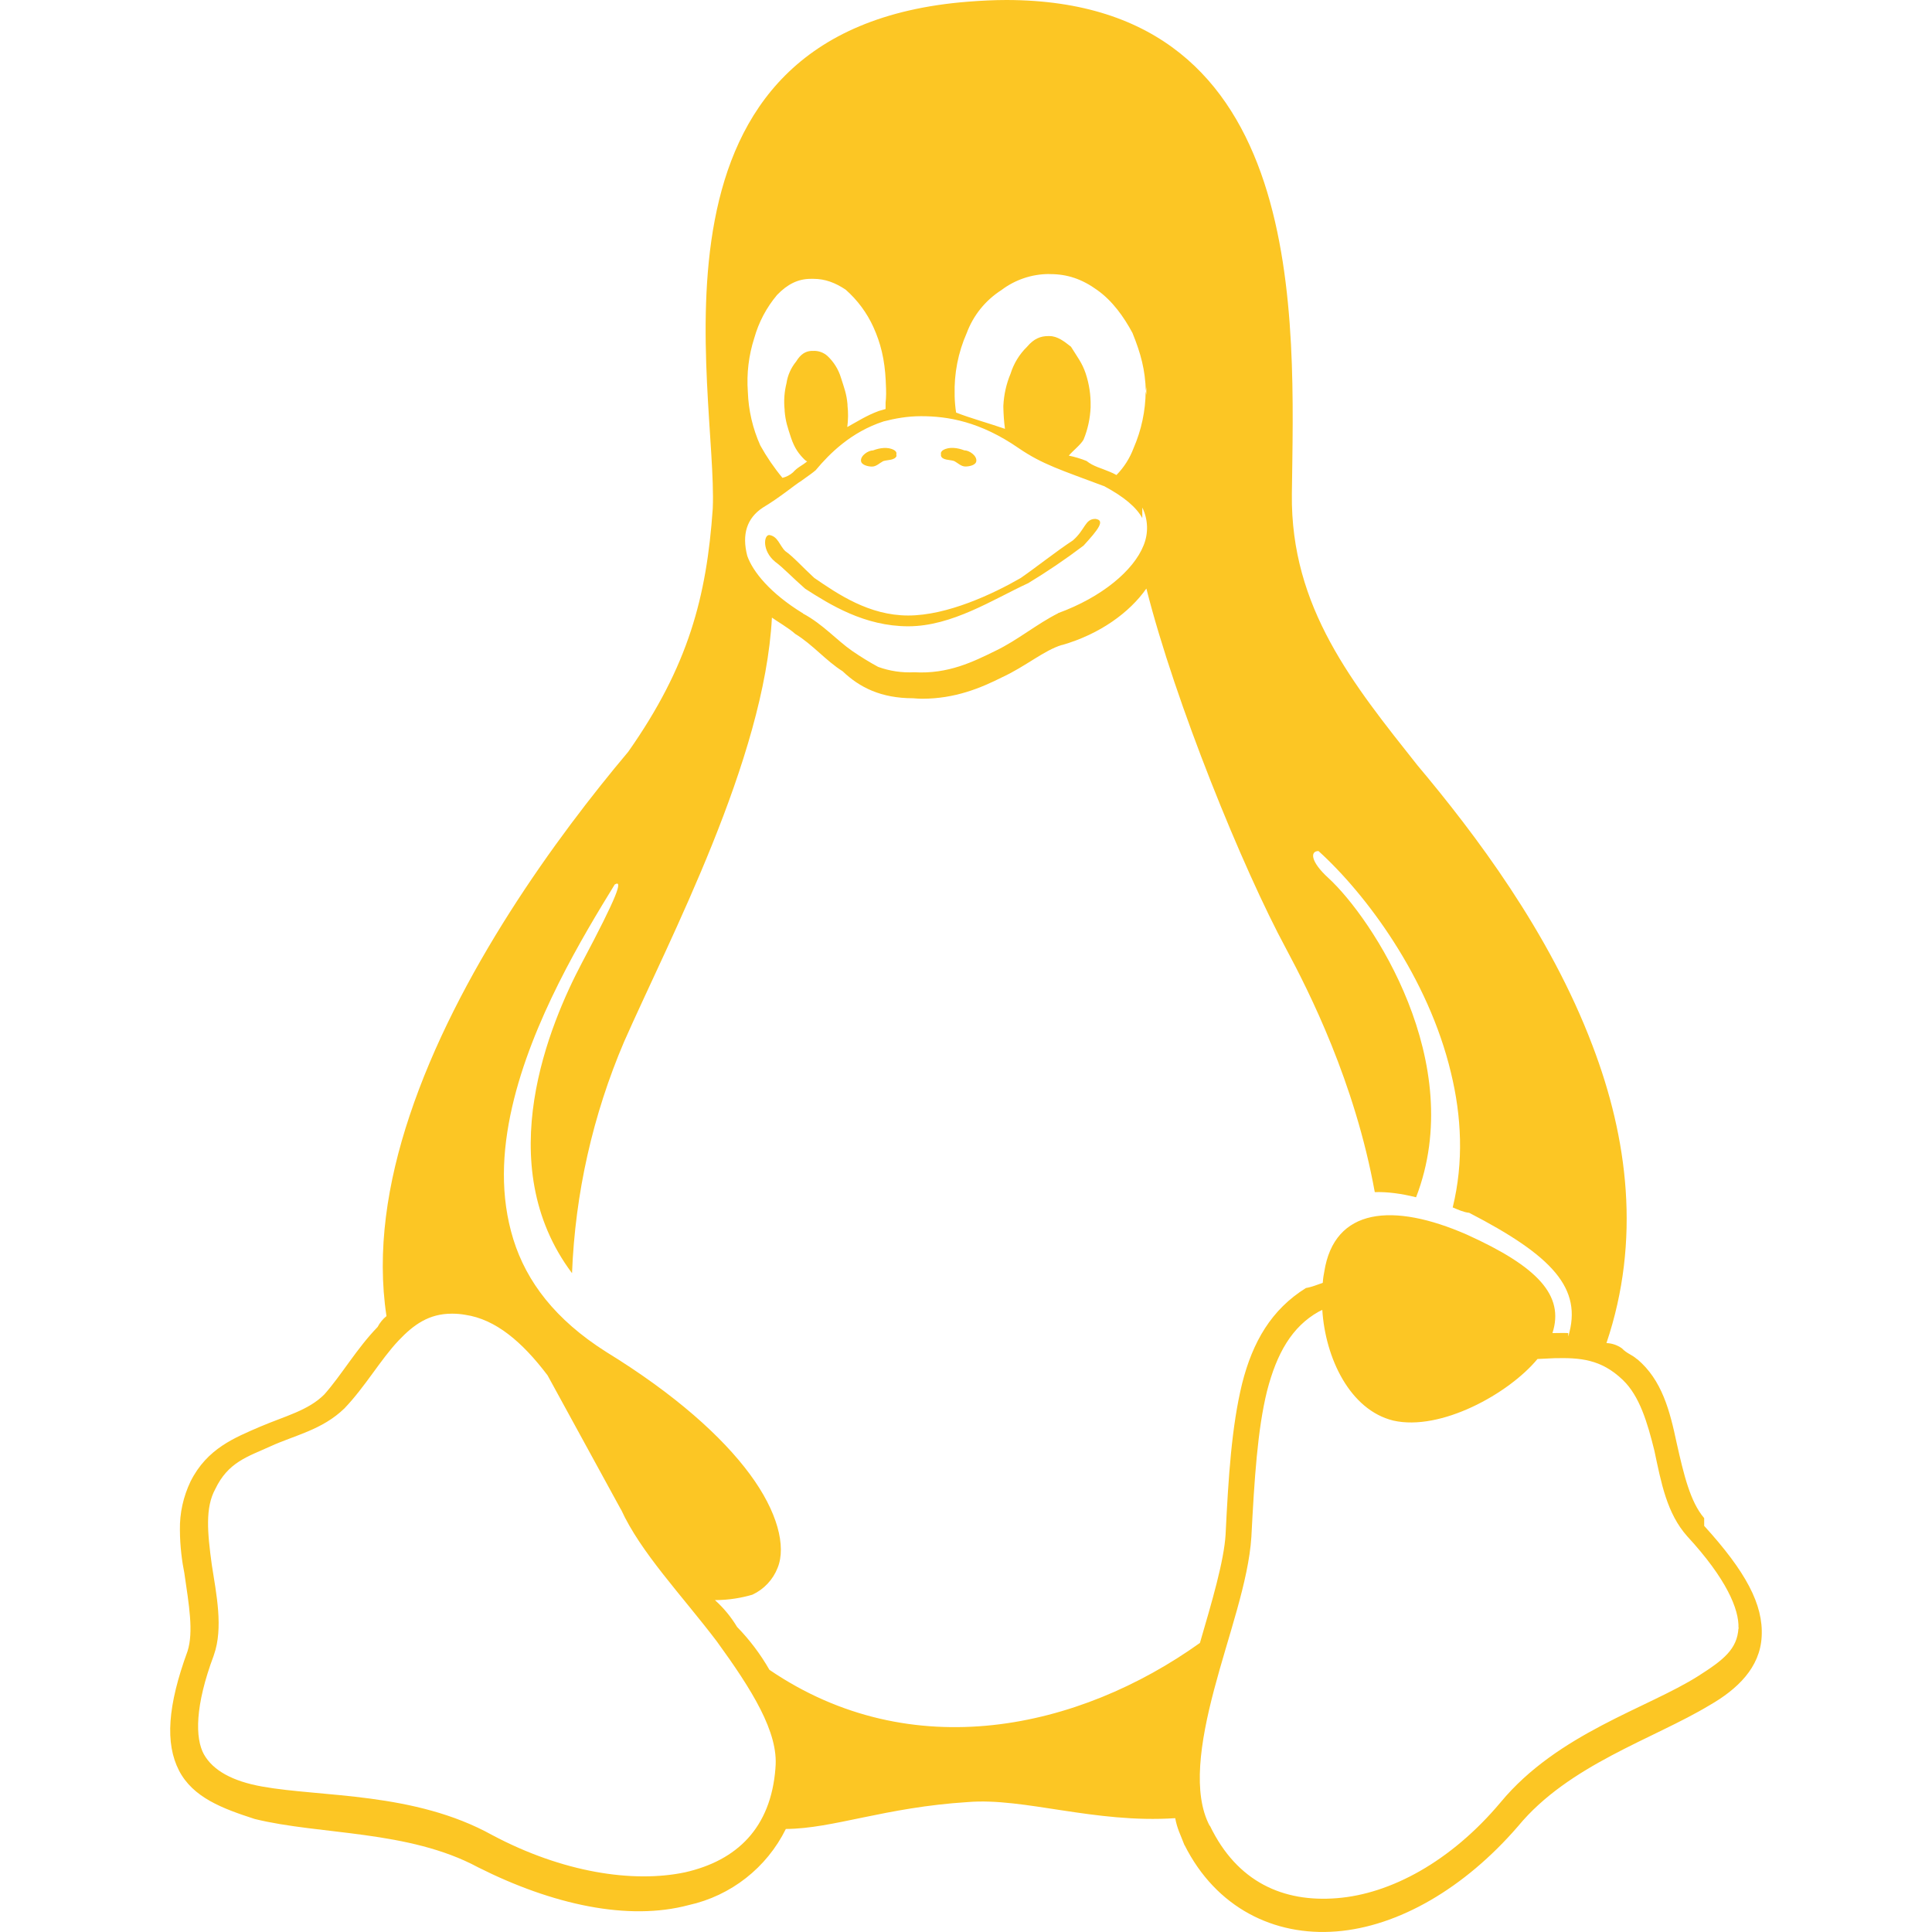
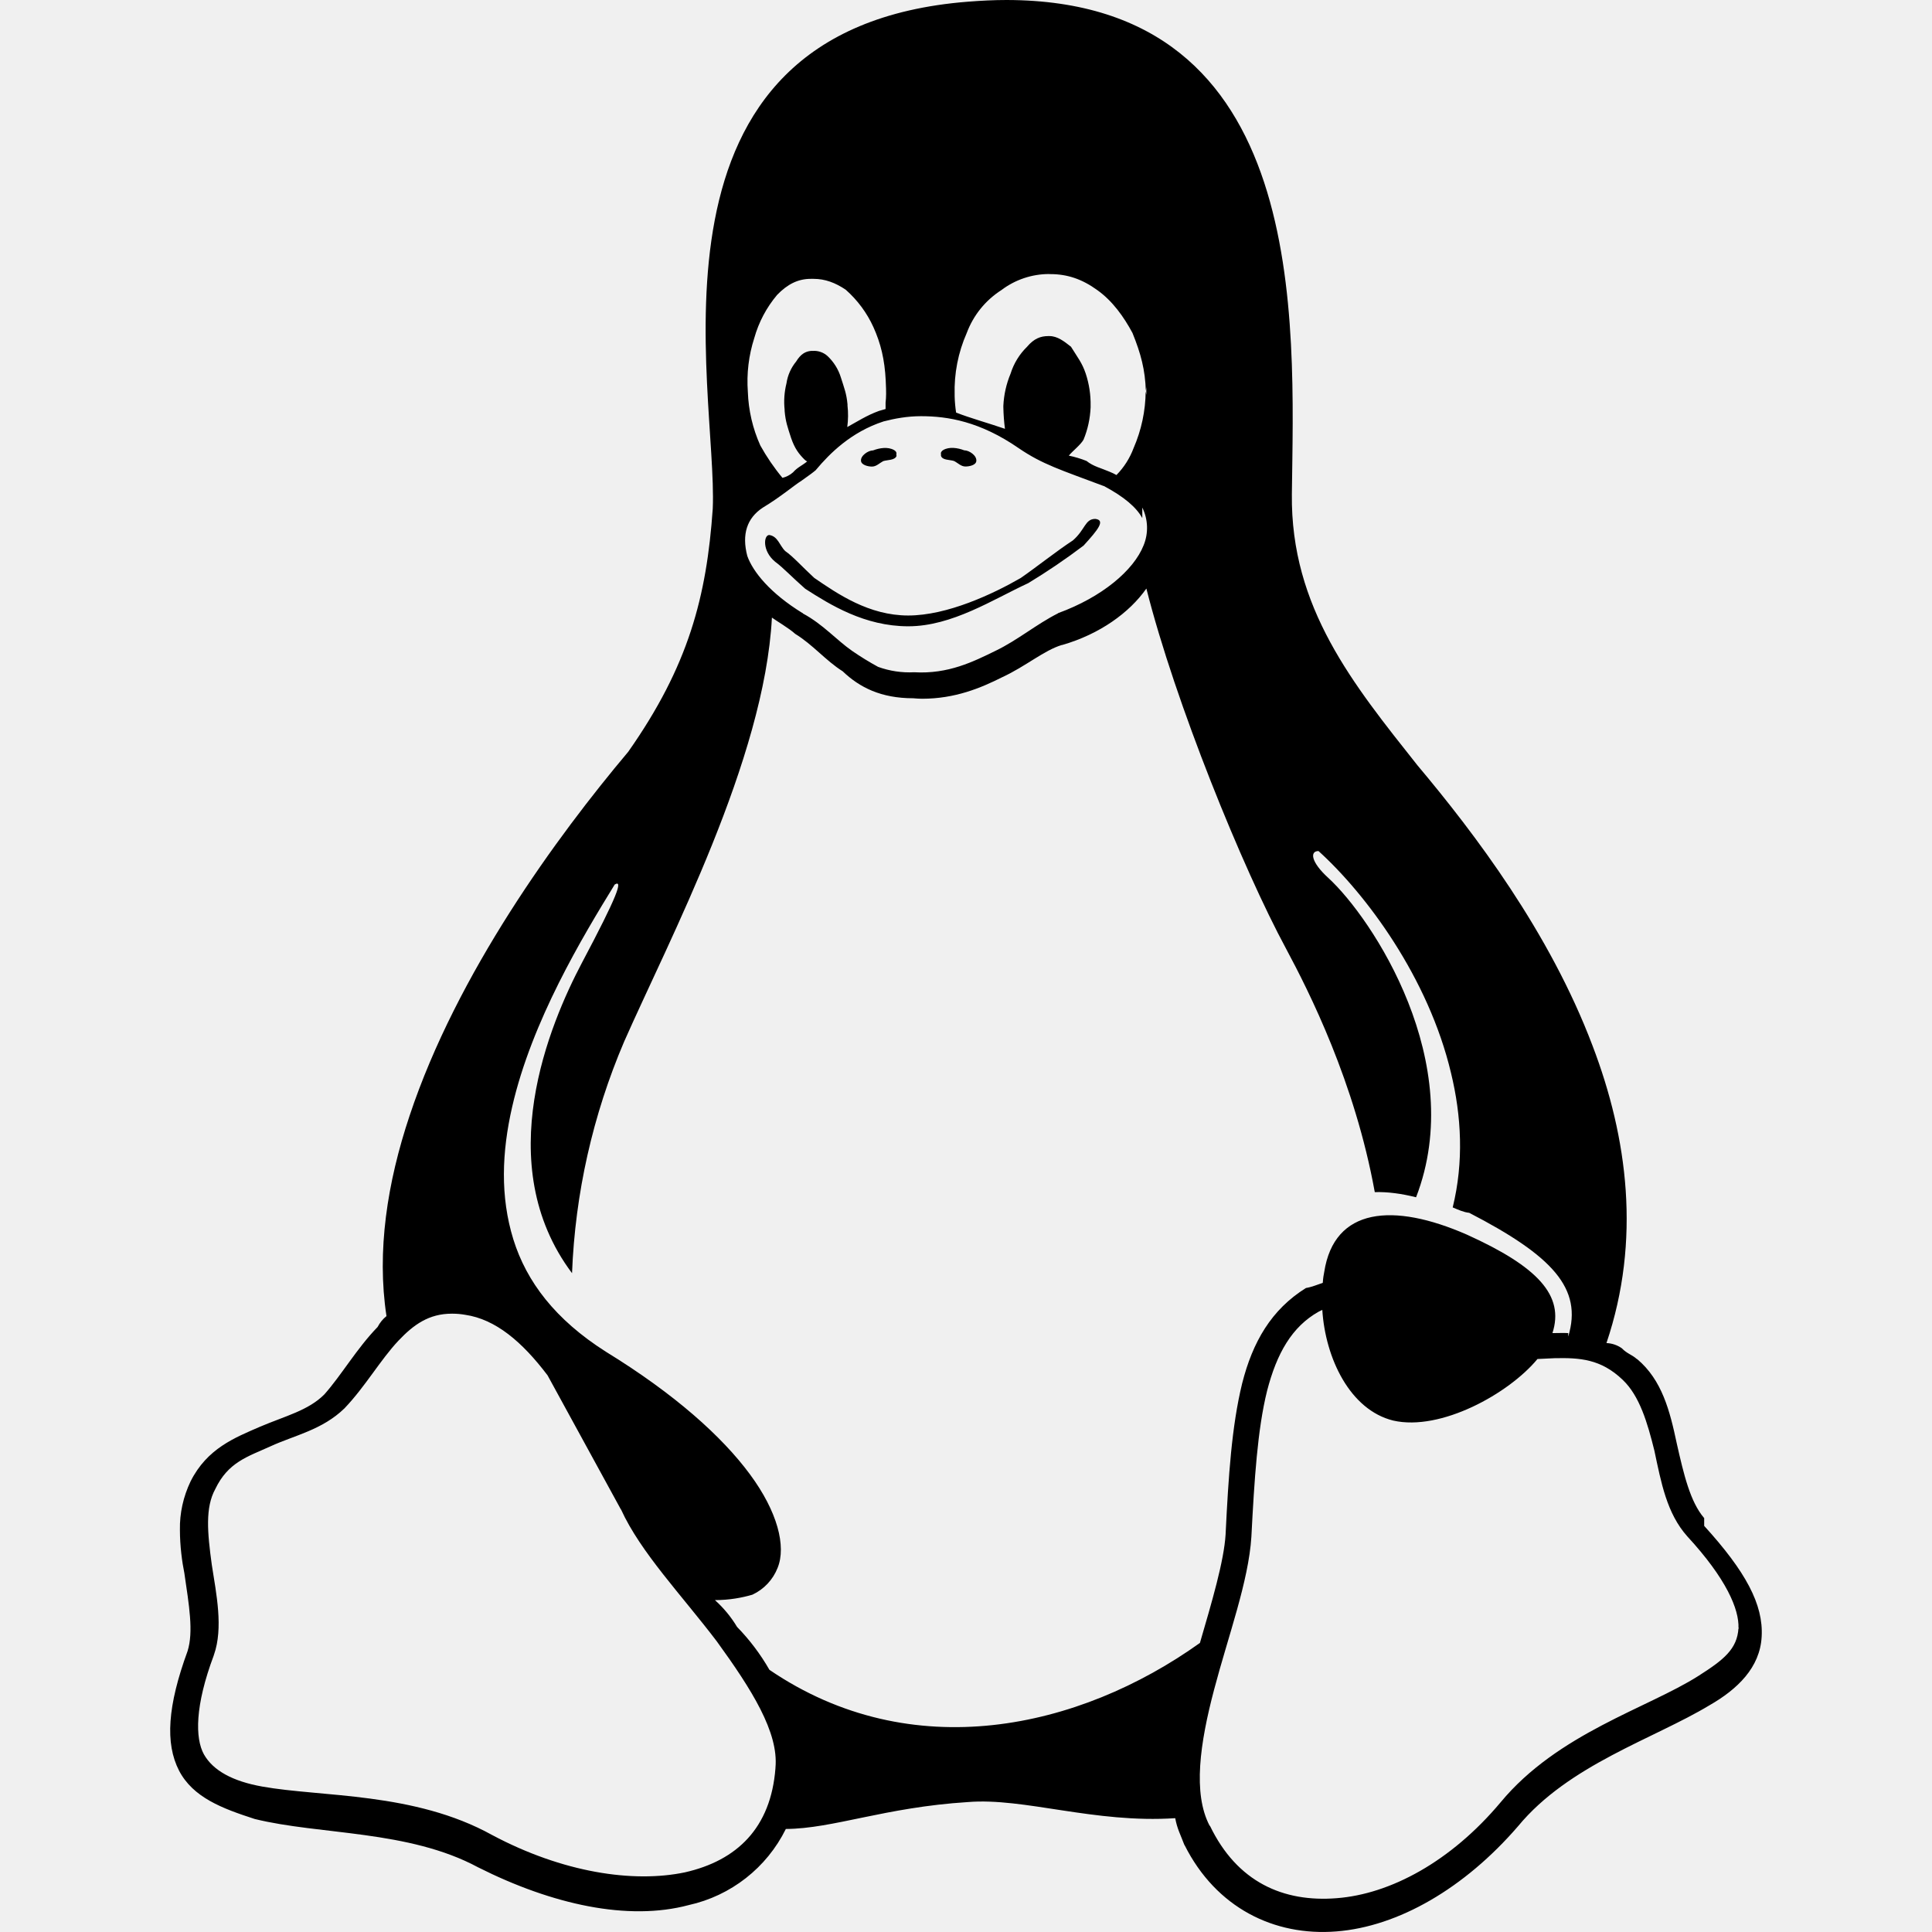
- <svg xmlns="http://www.w3.org/2000/svg" fill="#FCC624" role="img" viewBox="0 0 24 24">
-   <rect x="0" y="0" width="100%" height="100%" fill="#fff" />
-   <path d="M12.504 0c-.155 0-.315.008-.48.021-4.226.333-3.105 4.807-3.17 6.298-.076 1.092-.3 1.953-1.05 3.02-.885 1.051-2.127 2.75-2.716 4.521-.278.832-.41 1.684-.287 2.489a.424.424 0 00-.11.135c-.26.268-.45.6-.663.839-.199.199-.485.267-.797.4-.313.136-.658.269-.864.68-.09.189-.136.394-.132.602 0 .199.027.4.055.536.058.399.116.728.04.97-.249.68-.28 1.145-.106 1.484.174.334.535.47.94.601.81.2 1.91.135 2.774.6.926.466 1.866.67 2.616.47.526-.116.97-.464 1.208-.946.587-.003 1.23-.269 2.26-.334.699-.058 1.574.267 2.577.2.025.134.063.198.114.333l.003.003c.391.778 1.113 1.132 1.884 1.071.771-.06 1.592-.536 2.257-1.306.631-.765 1.683-1.084 2.378-1.503.348-.199.629-.469.649-.853.023-.4-.2-.811-.714-1.376v-.097l-.003-.003c-.17-.2-.25-.535-.338-.926-.085-.401-.182-.786-.492-1.046h-.003c-.059-.054-.123-.067-.188-.135a.357.357 0 00-.19-.064c.431-1.278.264-2.55-.173-3.694-.533-1.41-1.465-2.638-2.175-3.483-.796-1.005-1.576-1.957-1.56-3.368.026-2.152.236-6.133-3.544-6.139zm.529 3.405h.013c.213 0 .396.062.584.198.19.135.33.332.438.533.105.259.158.459.166.724 0-.02.006-.04.006-.06v.105a.086.086 0 01-.004-.021l-.004-.024a1.807 1.807 0 01-.15.706.953.953 0 01-.213.335.71.71 0 00-.088-.042c-.104-.045-.198-.064-.284-.133a1.312 1.312 0 00-.22-.066c.05-.06.146-.133.183-.198.053-.128.082-.264.088-.402v-.02a1.21 1.21 0 00-.061-.4c-.045-.134-.101-.2-.183-.333-.084-.066-.167-.132-.267-.132h-.016c-.093 0-.176.03-.262.132a.8.8 0 00-.205.334 1.18 1.18 0 00-.09.4v.019c.002.089.008.179.02.267-.193-.067-.438-.135-.607-.202a1.635 1.635 0 01-.018-.2v-.02a1.772 1.772 0 01.15-.768c.082-.22.232-.406.43-.533a.985.985 0 01.594-.2zm-2.962.059h.036c.142 0 .27.048.399.135.146.129.264.288.344.465.09.199.14.4.153.667v.004c.007.134.006.2-.002.266v.08c-.03.007-.056.018-.083.024-.152.055-.274.135-.393.2.012-.09.013-.18.003-.267v-.015c-.012-.133-.04-.2-.082-.333a.613.613 0 00-.166-.267.248.248 0 00-.183-.064h-.021c-.071.006-.13.04-.186.132a.552.552 0 00-.12.27.944.944 0 00-.023.33v.015c.012.135.037.2.08.334.046.134.098.2.166.268.01.009.02.018.034.024-.07.057-.117.07-.176.136a.304.304 0 01-.131.068 2.62 2.62 0 01-.275-.402 1.772 1.772 0 01-.155-.667 1.759 1.759 0 01.08-.668 1.43 1.43 0 01.283-.535c.128-.133.26-.2.418-.2zm1.37 1.706c.332 0 .733.065 1.216.399.293.2.523.269 1.052.468h.003c.255.136.405.266.478.399v-.131a.571.571 0 01.016.47c-.123.31-.516.643-1.063.842v.002c-.268.135-.501.333-.775.465-.276.135-.588.292-1.012.267a1.139 1.139 0 01-.448-.067 3.566 3.566 0 01-.322-.198c-.195-.135-.363-.332-.612-.465v-.005h-.005c-.4-.246-.616-.512-.686-.71-.07-.268-.005-.47.193-.6.224-.135.38-.271.483-.336.104-.074.143-.102.176-.131h.002v-.003c.169-.202.436-.47.839-.601.139-.036.294-.065.466-.065zm2.8 2.142c.358 1.417 1.196 3.475 1.735 4.473.286.534.855 1.659 1.102 3.024.156-.005.33.018.513.064.646-1.671-.546-3.467-1.089-3.966-.22-.2-.232-.335-.123-.335.59.534 1.365 1.572 1.646 2.757.13.535.16 1.104.021 1.67.067.028.135.06.205.067 1.032.534 1.413.938 1.23 1.537v-.043c-.06-.003-.12 0-.18 0h-.016c.151-.467-.182-.825-1.065-1.224-.915-.4-1.646-.336-1.77.465-.008.043-.013.066-.018.135-.068.023-.139.053-.209.064-.43.268-.662.669-.793 1.187-.13.533-.17 1.156-.205 1.869v.003c-.02.334-.17.838-.319 1.35-1.5 1.072-3.58 1.538-5.348.334a2.645 2.645 0 00-.402-.533 1.45 1.45 0 00-.275-.333c.182 0 .338-.03.465-.067a.615.615 0 00.314-.334c.108-.267 0-.697-.345-1.163-.345-.467-.931-.995-1.788-1.521-.63-.4-.986-.87-1.15-1.396-.165-.534-.143-1.085-.015-1.645.245-1.07.873-2.11 1.274-2.763.107-.065.037.135-.408.974-.396.751-1.14 2.497-.122 3.854a8.123 8.123 0 01.647-2.876c.564-1.278 1.743-3.504 1.836-5.268.048.036.217.135.289.202.218.133.38.333.59.465.21.201.477.335.876.335.039.003.075.006.11.006.412 0 .73-.134.997-.268.29-.134.52-.334.74-.4h.005c.467-.135.835-.402 1.044-.7zm2.185 8.958c.037.6.343 1.245.882 1.377.588.134 1.434-.333 1.791-.765l.211-.01c.315-.007.577.01.847.268l.003.003c.208.199.305.53.391.876.085.4.154.78.409 1.066.486.527.645.906.636 1.14l.003-.007v.018l-.003-.012c-.015.262-.185.396-.498.595-.63.401-1.746.712-2.457 1.57-.618.737-1.37 1.14-2.036 1.191-.664.053-1.237-.2-1.574-.898l-.005-.003c-.21-.4-.12-1.025.056-1.69.176-.668.428-1.344.463-1.897.037-.714.076-1.335.195-1.814.12-.465.308-.797.641-.984l.045-.022zm-10.814.049h.01c.053 0 .105.005.157.014.376.055.706.333 1.023.752l.91 1.664.003.003c.243.533.754 1.064 1.189 1.637.434.598.77 1.131.729 1.57v.006c-.057.744-.48 1.148-1.125 1.294-.645.135-1.52.002-2.395-.464-.968-.536-2.118-.469-2.857-.602-.369-.066-.61-.2-.723-.4-.11-.2-.113-.602.123-1.23v-.004l.002-.003c.117-.334.03-.752-.027-1.118-.055-.401-.083-.71.043-.94.16-.334.396-.4.69-.533.294-.135.64-.202.915-.47h.002v-.002c.256-.268.445-.601.668-.838.19-.201.38-.336.663-.336zm7.159-9.074c-.435.201-.945.535-1.488.535-.542 0-.97-.267-1.28-.466-.154-.134-.28-.268-.373-.335-.164-.134-.144-.333-.074-.333.109.016.129.134.199.2.096.066.215.2.36.333.292.2.68.467 1.167.467.485 0 1.053-.267 1.398-.466.195-.135.445-.334.648-.467.156-.136.149-.267.279-.267.128.016.034.134-.147.332a8.097 8.097 0 01-.69.468zm-1.082-1.583V5.64c-.006-.02.013-.042.029-.05.074-.043.18-.027.26.004.063 0 .16.067.15.135-.006.049-.085.066-.135.066-.055 0-.092-.043-.141-.068-.052-.018-.146-.008-.163-.065zm-.551 0c-.02.058-.113.049-.166.066-.047.025-.086.068-.14.068-.05 0-.13-.02-.136-.068-.01-.066.088-.133.15-.133.08-.031.184-.047.259-.005.019.009.036.03.03.05v.02h.003z" />
+ <svg xmlns="http://www.w3.org/2000/svg" fill="#000" role="img" viewBox="0 0 24 24">
+   <path d="M12.504 0c-.155 0-.315.008-.48.021-4.226.333-3.105 4.807-3.17 6.298-.076 1.092-.3 1.953-1.05 3.02-.885 1.051-2.127 2.75-2.716 4.521-.278.832-.41 1.684-.287 2.489a.424.424 0 00-.11.135c-.26.268-.45.6-.663.839-.199.199-.485.267-.797.4-.313.136-.658.269-.864.68-.09.189-.136.394-.132.602 0 .199.027.4.055.536.058.399.116.728.04.97-.249.68-.28 1.145-.106 1.484.174.334.535.47.94.601.81.2 1.91.135 2.774.6.926.466 1.866.67 2.616.47.526-.116.97-.464 1.208-.946.587-.003 1.23-.269 2.26-.334.699-.058 1.574.267 2.577.2.025.134.063.198.114.333l.003.003c.391.778 1.113 1.132 1.884 1.071.771-.06 1.592-.536 2.257-1.306.631-.765 1.683-1.084 2.378-1.503.348-.199.629-.469.649-.853.023-.4-.2-.811-.714-1.376v-.097l-.003-.003c-.17-.2-.25-.535-.338-.926-.085-.401-.182-.786-.492-1.046h-.003c-.059-.054-.123-.067-.188-.135a.357.357 0 00-.19-.064c.431-1.278.264-2.55-.173-3.694-.533-1.41-1.465-2.638-2.175-3.483-.796-1.005-1.576-1.957-1.56-3.368.026-2.152.236-6.133-3.544-6.139zm.529 3.405h.013c.213 0 .396.062.584.198.19.135.33.332.438.533.105.259.158.459.166.724 0-.02.006-.04.006-.06v.105a.086.086 0 01-.004-.021l-.004-.024a1.807 1.807 0 01-.15.706.953.953 0 01-.213.335.71.71 0 00-.088-.042c-.104-.045-.198-.064-.284-.133a1.312 1.312 0 00-.22-.066c.05-.06.146-.133.183-.198.053-.128.082-.264.088-.402v-.02a1.21 1.21 0 00-.061-.4c-.045-.134-.101-.2-.183-.333-.084-.066-.167-.132-.267-.132h-.016c-.093 0-.176.03-.262.132a.8.8 0 00-.205.334 1.18 1.18 0 00-.09.4v.019c.002.089.008.179.02.267-.193-.067-.438-.135-.607-.202a1.635 1.635 0 01-.018-.2v-.02a1.772 1.772 0 01.15-.768c.082-.22.232-.406.43-.533a.985.985 0 01.594-.2zm-2.962.059h.036c.142 0 .27.048.399.135.146.129.264.288.344.465.09.199.14.4.153.667v.004c.007.134.006.2-.002.266v.08c-.03.007-.056.018-.083.024-.152.055-.274.135-.393.2.012-.09.013-.18.003-.267v-.015c-.012-.133-.04-.2-.082-.333a.613.613 0 00-.166-.267.248.248 0 00-.183-.064h-.021c-.071.006-.13.04-.186.132a.552.552 0 00-.12.27.944.944 0 00-.023.33v.015c.012.135.037.2.08.334.046.134.098.2.166.268.01.009.02.018.034.024-.07.057-.117.07-.176.136a.304.304 0 01-.131.068 2.62 2.62 0 01-.275-.402 1.772 1.772 0 01-.155-.667 1.759 1.759 0 01.08-.668 1.43 1.43 0 01.283-.535c.128-.133.26-.2.418-.2zm1.37 1.706c.332 0 .733.065 1.216.399.293.2.523.269 1.052.468h.003c.255.136.405.266.478.399v-.131a.571.571 0 01.016.47c-.123.31-.516.643-1.063.842v.002c-.268.135-.501.333-.775.465-.276.135-.588.292-1.012.267a1.139 1.139 0 01-.448-.067 3.566 3.566 0 01-.322-.198c-.195-.135-.363-.332-.612-.465v-.005h-.005c-.4-.246-.616-.512-.686-.71-.07-.268-.005-.47.193-.6.224-.135.38-.271.483-.336.104-.074.143-.102.176-.131h.002v-.003c.169-.202.436-.47.839-.601.139-.036.294-.065.466-.065zm2.8 2.142c.358 1.417 1.196 3.475 1.735 4.473.286.534.855 1.659 1.102 3.024.156-.005.33.018.513.064.646-1.671-.546-3.467-1.089-3.966-.22-.2-.232-.335-.123-.335.59.534 1.365 1.572 1.646 2.757.13.535.16 1.104.021 1.67.067.028.135.06.205.067 1.032.534 1.413.938 1.23 1.537v-.043c-.06-.003-.12 0-.18 0h-.016c.151-.467-.182-.825-1.065-1.224-.915-.4-1.646-.336-1.77.465-.008.043-.013.066-.018.135-.068.023-.139.053-.209.064-.43.268-.662.669-.793 1.187-.13.533-.17 1.156-.205 1.869v.003c-.02.334-.17.838-.319 1.35-1.5 1.072-3.58 1.538-5.348.334a2.645 2.645 0 00-.402-.533 1.45 1.45 0 00-.275-.333c.182 0 .338-.03.465-.067a.615.615 0 00.314-.334c.108-.267 0-.697-.345-1.163-.345-.467-.931-.995-1.788-1.521-.63-.4-.986-.87-1.15-1.396-.165-.534-.143-1.085-.015-1.645.245-1.07.873-2.11 1.274-2.763.107-.065.037.135-.408.974-.396.751-1.14 2.497-.122 3.854a8.123 8.123 0 01.647-2.876c.564-1.278 1.743-3.504 1.836-5.268.048.036.217.135.289.202.218.133.38.333.59.465.21.201.477.335.876.335.039.003.075.006.11.006.412 0 .73-.134.997-.268.29-.134.52-.334.74-.4h.005c.467-.135.835-.402 1.044-.7zm2.185 8.958c.037.6.343 1.245.882 1.377.588.134 1.434-.333 1.791-.765l.211-.01c.315-.007.577.01.847.268l.003.003c.208.199.305.53.391.876.085.4.154.78.409 1.066.486.527.645.906.636 1.14l.003-.007v.018l-.003-.012c-.015.262-.185.396-.498.595-.63.401-1.746.712-2.457 1.57-.618.737-1.37 1.14-2.036 1.191-.664.053-1.237-.2-1.574-.898l-.005-.003c-.21-.4-.12-1.025.056-1.69.176-.668.428-1.344.463-1.897.037-.714.076-1.335.195-1.814.12-.465.308-.797.641-.984l.045-.022zm-10.814.049h.01c.053 0 .105.005.157.014.376.055.706.333 1.023.752l.91 1.664.003.003c.243.533.754 1.064 1.189 1.637.434.598.77 1.131.729 1.57v.006c-.057.744-.48 1.148-1.125 1.294-.645.135-1.52.002-2.395-.464-.968-.536-2.118-.469-2.857-.602-.369-.066-.61-.2-.723-.4-.11-.2-.113-.602.123-1.23v-.004l.002-.003c.117-.334.03-.752-.027-1.118-.055-.401-.083-.71.043-.94.16-.334.396-.4.69-.533.294-.135.64-.202.915-.47h.002v-.002c.256-.268.445-.601.668-.838.19-.201.38-.336.663-.336zm7.159-9.074c-.435.201-.945.535-1.488.535-.542 0-.97-.267-1.28-.466-.154-.134-.28-.268-.373-.335-.164-.134-.144-.333-.074-.333.109.016.129.134.199.2.096.066.215.2.36.333.292.2.68.467 1.167.467.485 0 1.053-.267 1.398-.466.195-.135.445-.334.648-.467.156-.136.149-.267.279-.267.128.016.034.134-.147.332a8.097 8.097 0 01-.69.468zm-1.082-1.583V5.64c-.006-.02.013-.042.029-.05.074-.043.18-.027.26.004.063 0 .16.067.15.135-.006.049-.085.066-.135.066-.055 0-.092-.043-.141-.068-.052-.018-.146-.008-.163-.065zm-.551 0c-.02.058-.113.049-.166.066-.047.025-.086.068-.14.068-.05 0-.13-.02-.136-.068-.01-.066.088-.133.15-.133.08-.031.184-.047.259-.005.019.009.036.03.03.05v.02h.003z" fill="#000" />
</svg>
